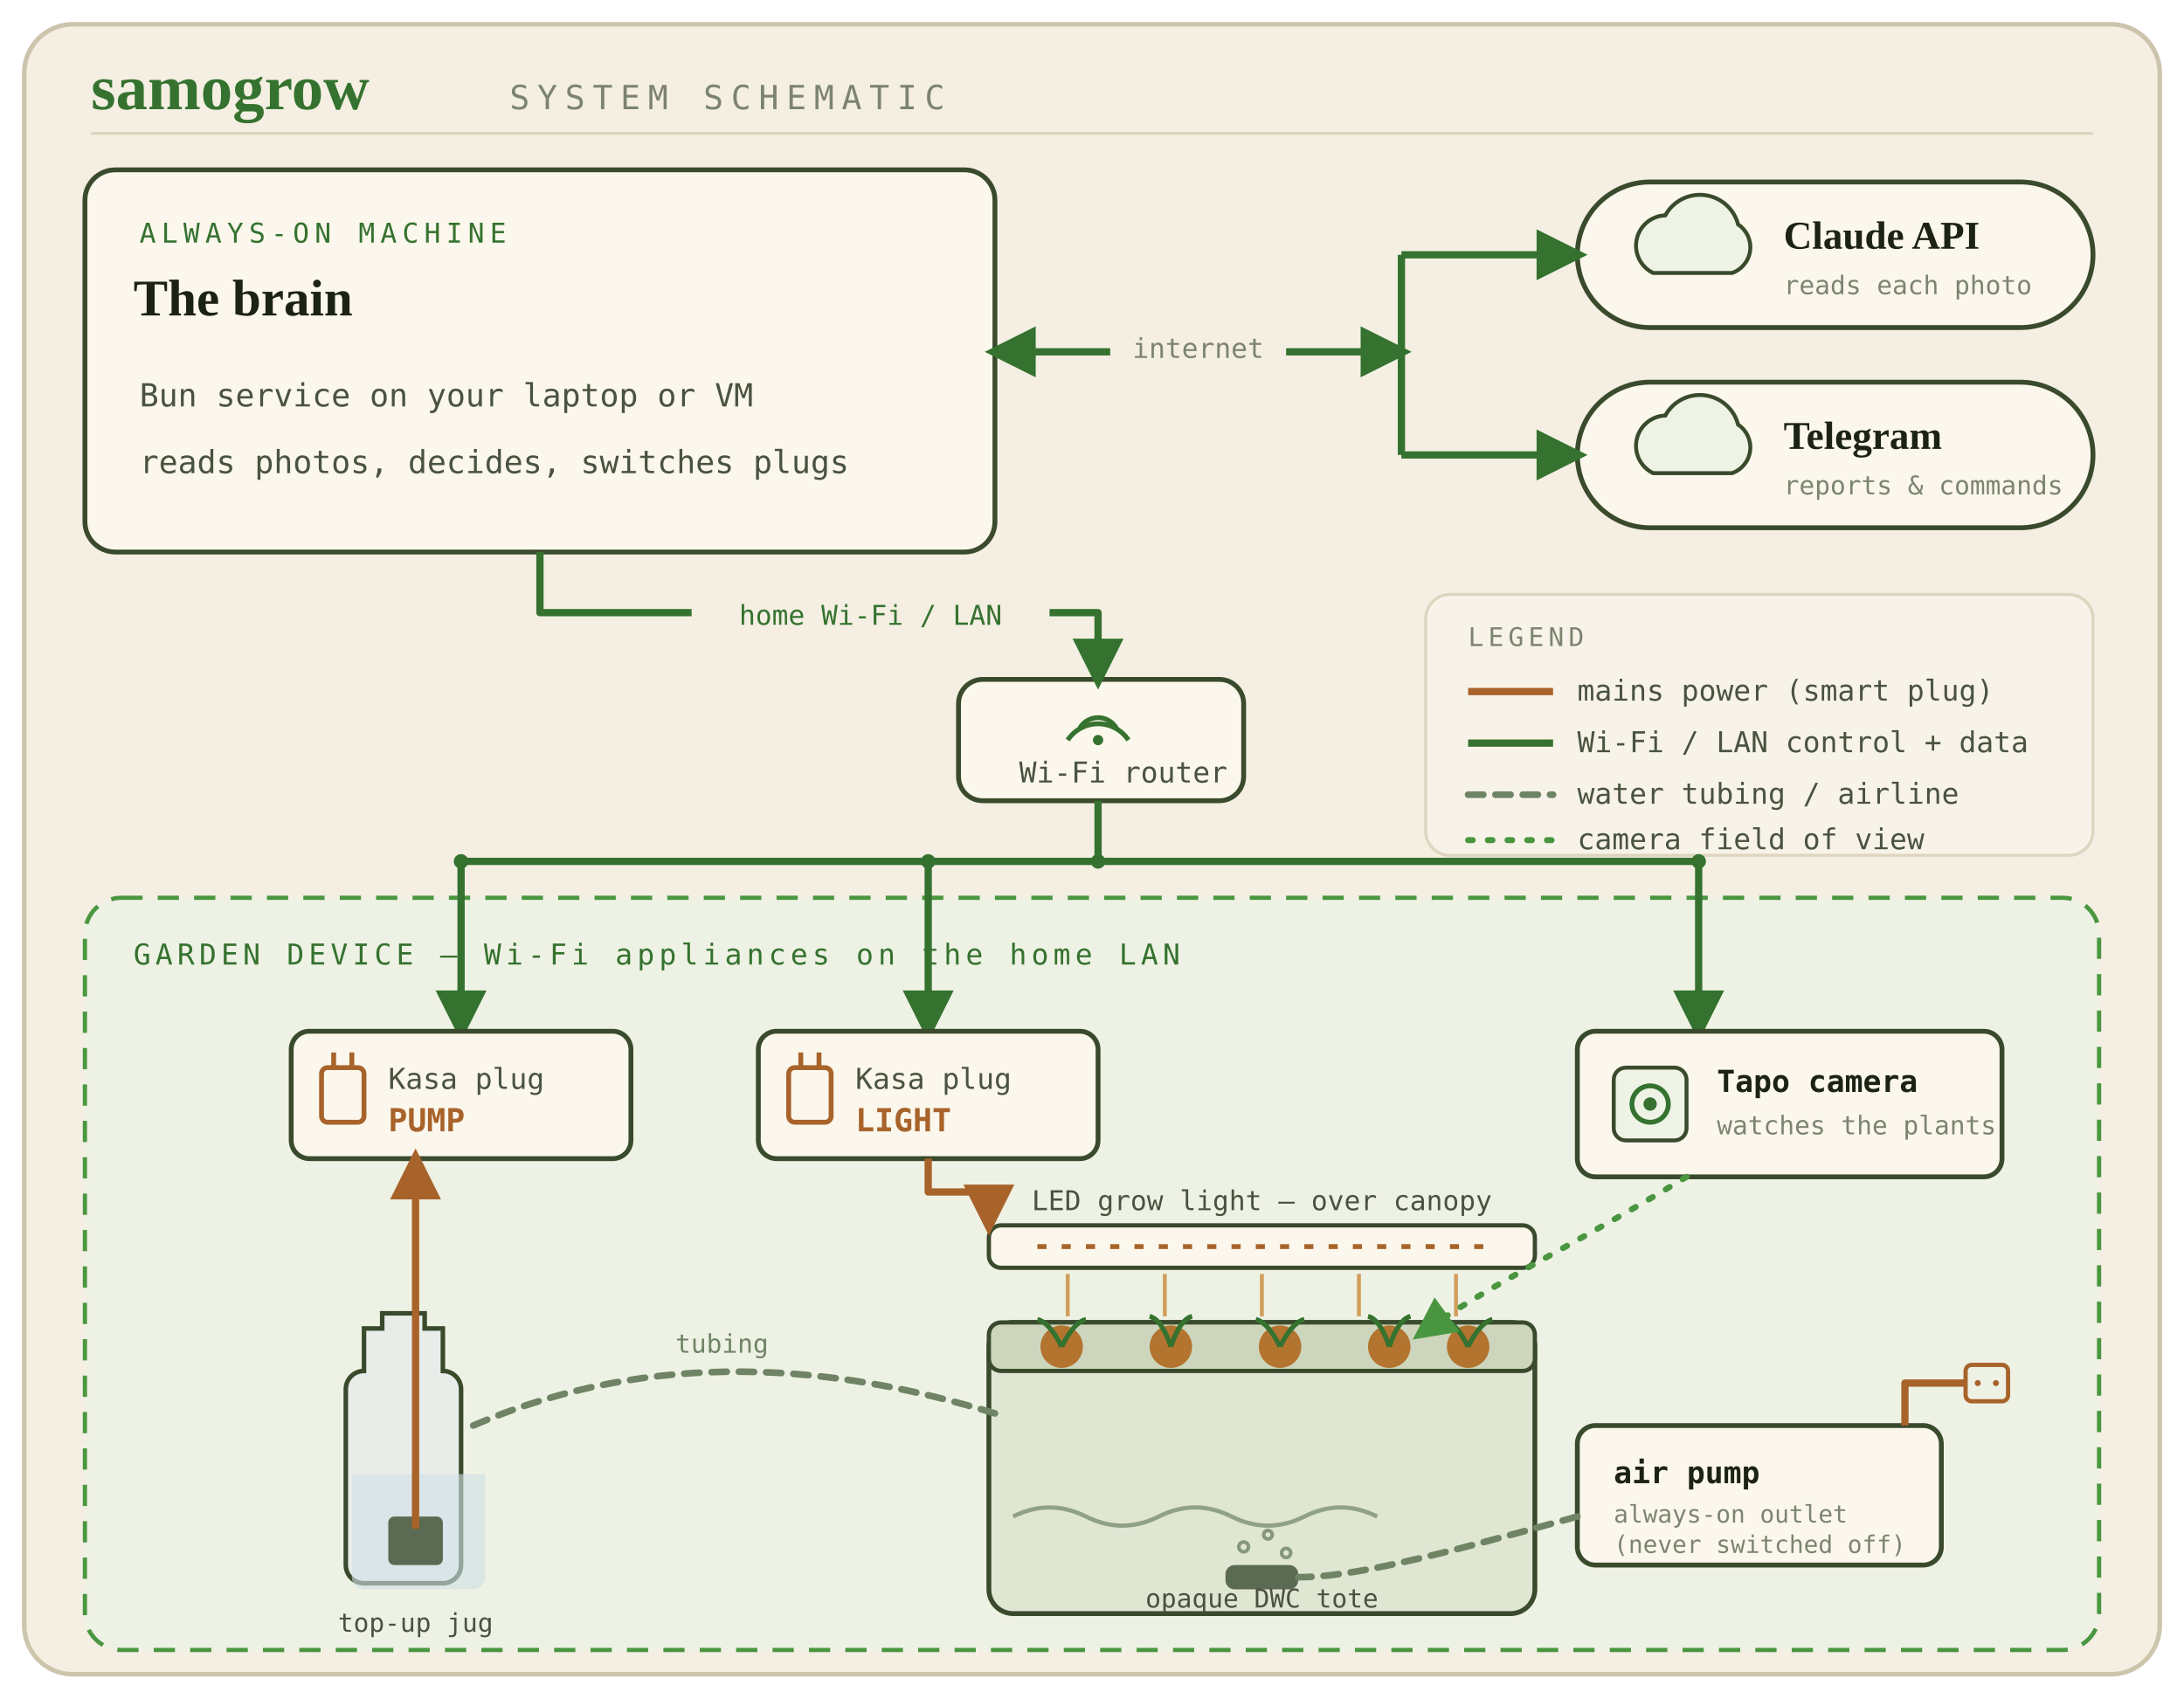
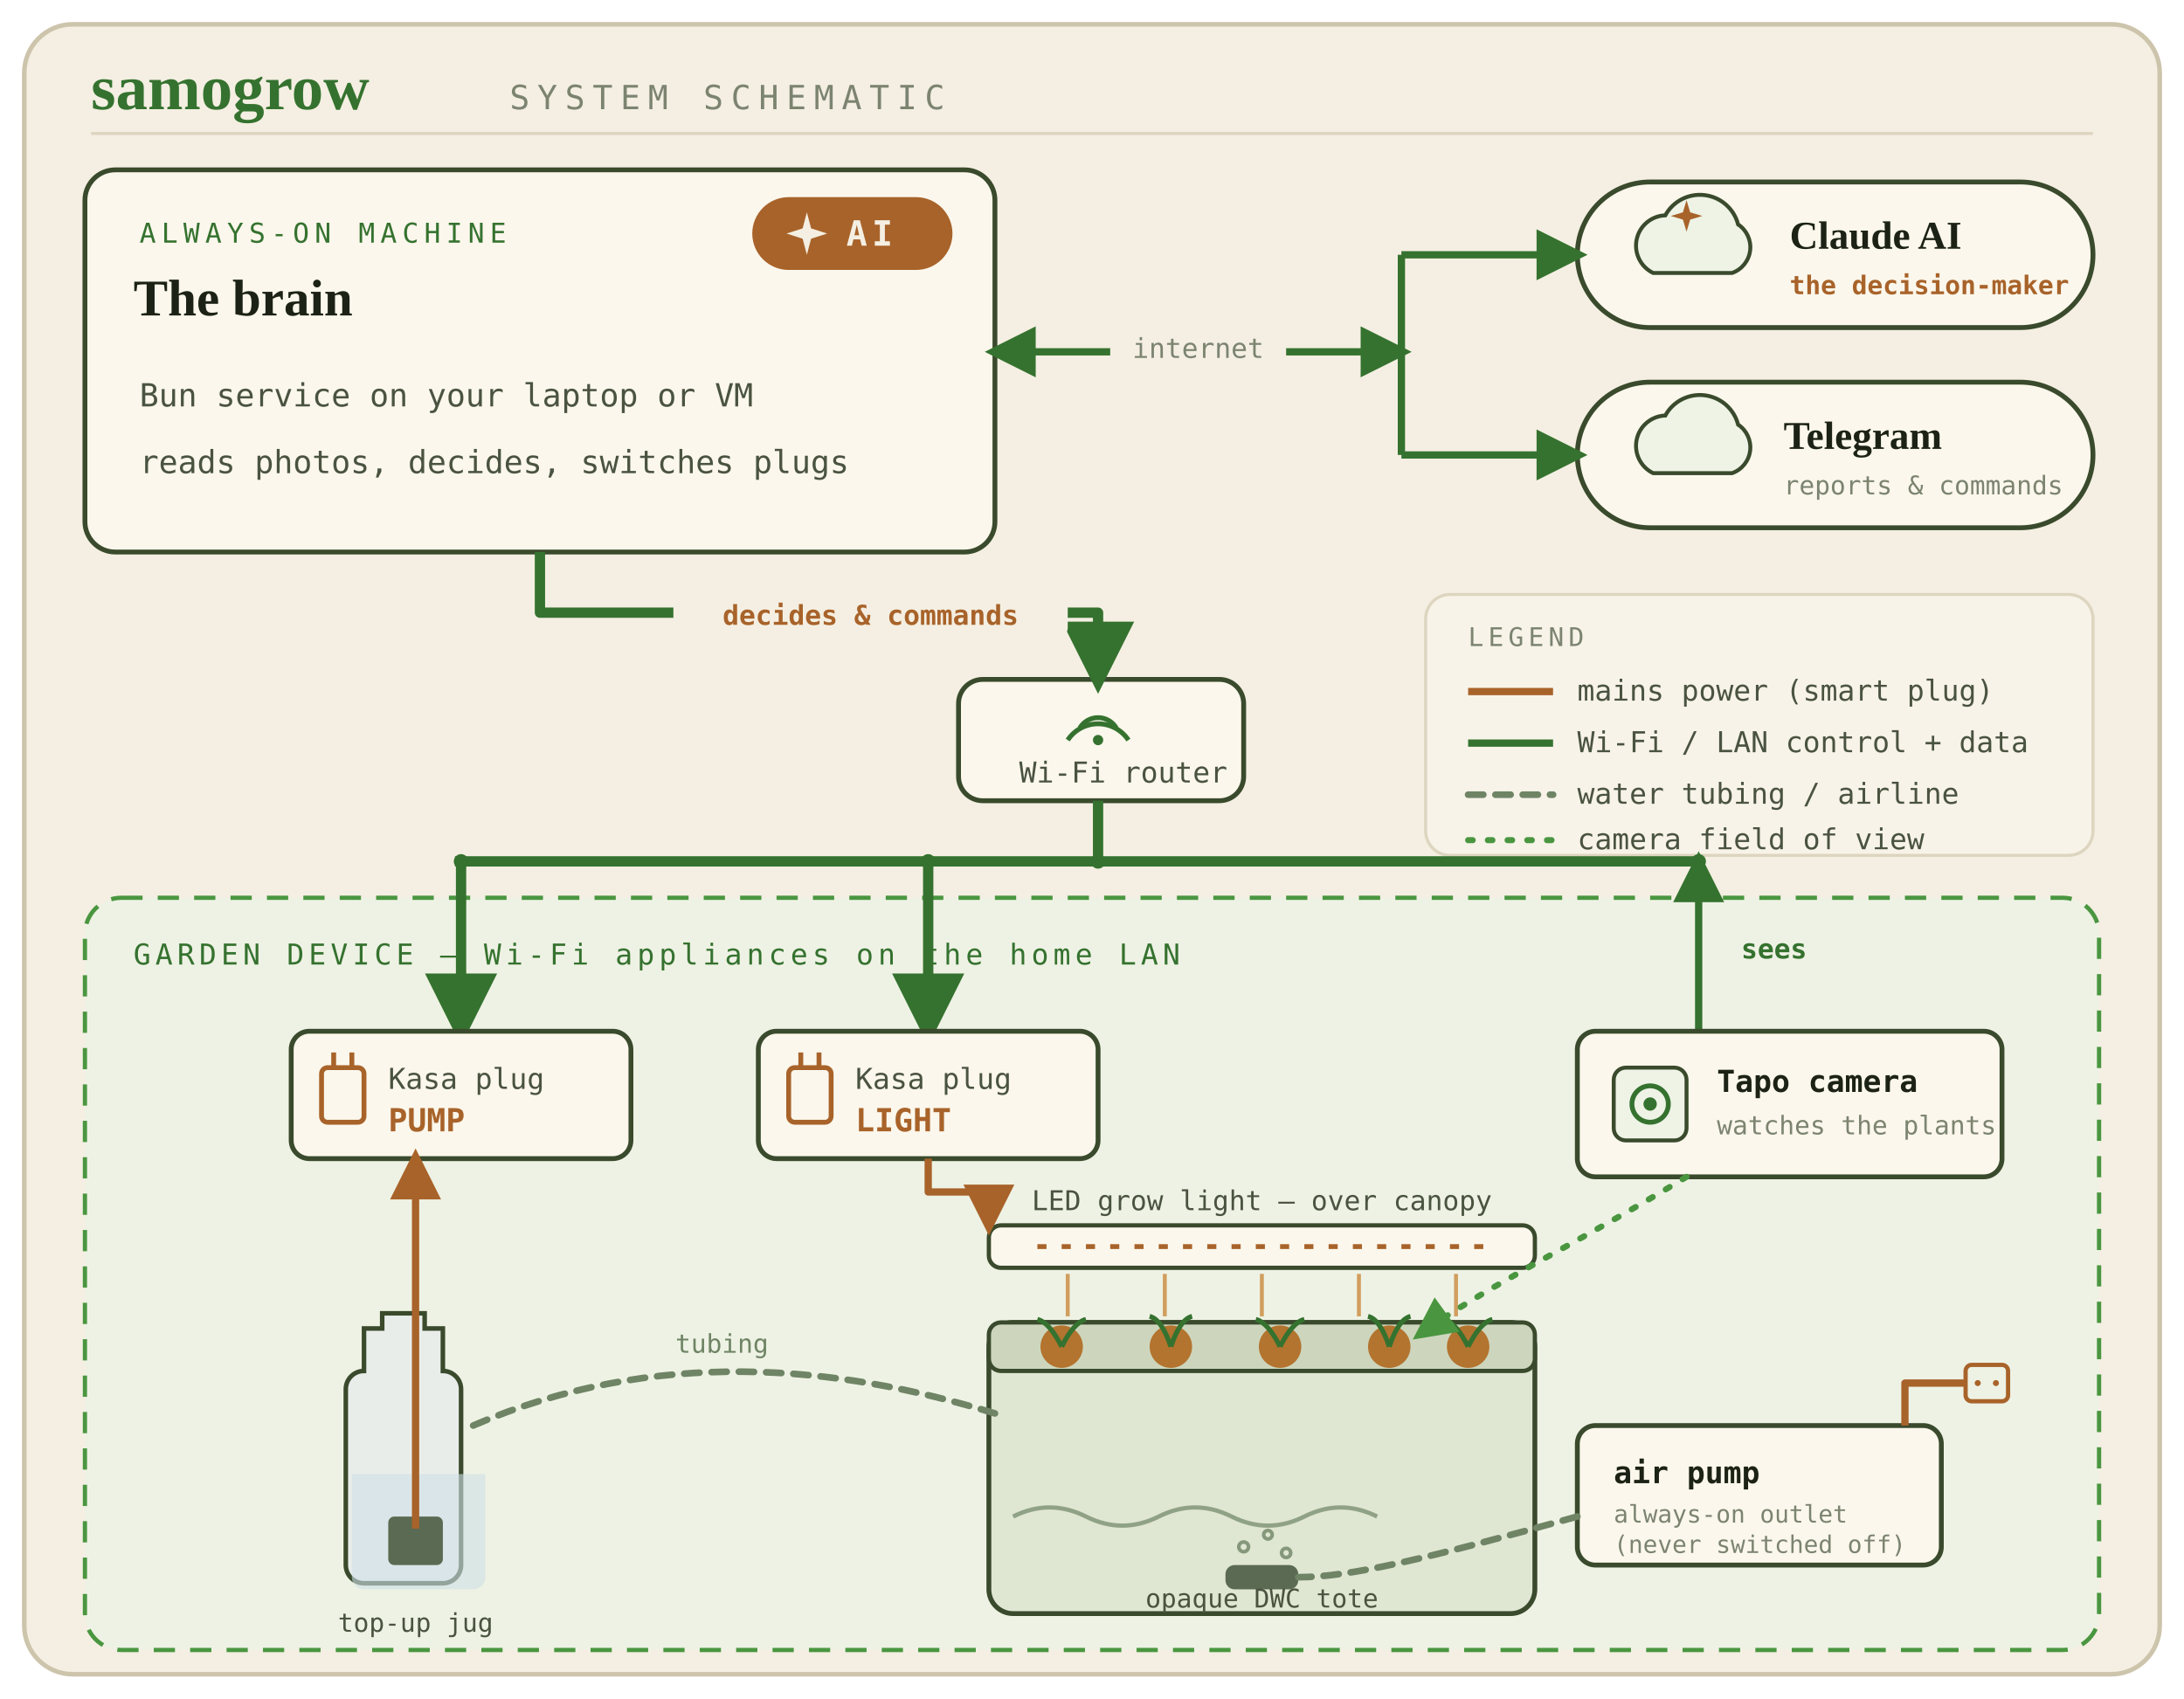
<svg xmlns="http://www.w3.org/2000/svg" viewBox="0 0 720 560" width="720" height="560" role="img" aria-label="samogrow system schematic: an always-on machine running the Bun brain talks to Claude API and Telegram over the internet, and over home Wi-Fi commands two Kasa smart plugs (light and pump), a jug pump feeding the DWC tote, an always-on air pump, and a Tapo RTSP camera watching the plants.">
  <defs>
    <style>
      .h  { font-family: Georgia, "Times New Roman", serif; }
      .m  { font-family: ui-monospace, "SFMono-Regular", Menlo, Consolas, monospace; }
      .node { fill: #fbf7ec; stroke: #3a4a2c; stroke-width: 1.6; }
      .wPow { stroke: #a8632a; stroke-width: 2.4; fill: none; stroke-linejoin: round; }
      .wNet { stroke: #35722f; stroke-width: 2.4; fill: none; stroke-linejoin: round; }
+       .wCmd { stroke: #35722f; stroke-width: 3.4; fill: none; stroke-linejoin: round; }
      .wTube{ stroke: #6f8465; stroke-width: 2.2; fill: none; stroke-dasharray: 5 4; stroke-linecap: round; }
      .wView{ stroke: #4a9640; stroke-width: 2;   fill: none; stroke-dasharray: 1.5 5; stroke-linecap: round; }
    </style>
    <marker id="aNet" viewBox="0 0 10 10" refX="8" refY="5" markerWidth="7" markerHeight="7" orient="auto-start-reverse">
      <path d="M0,0 L10,5 L0,10 z" fill="#35722f" />
    </marker>
    <marker id="aPow" viewBox="0 0 10 10" refX="8" refY="5" markerWidth="7" markerHeight="7" orient="auto-start-reverse">
      <path d="M0,0 L10,5 L0,10 z" fill="#a8632a" />
    </marker>
    <marker id="aView" viewBox="0 0 10 10" refX="8" refY="5" markerWidth="7" markerHeight="7" orient="auto-start-reverse">
      <path d="M0,0 L10,5 L0,10 z" fill="#4a9640" />
    </marker>
  </defs>
  <rect x="8" y="8" width="704" height="544" rx="16" fill="#f4efe2" stroke="#cdc4ac" stroke-width="1.5" />
  <text class="h" x="30" y="36" font-size="21" font-weight="700" fill="#35722f">samogrow</text>
  <text class="m" x="168" y="36" font-size="11" letter-spacing="2.5" fill="#7c8470">SYSTEM  SCHEMATIC</text>
  <line x1="30" y1="44" x2="690" y2="44" stroke="#ddd5bf" stroke-width="1" />
-   <rect class="node" x="28" y="56" width="300" height="126" rx="10" />
+   <rect class="node" x="28" y="56" width="300" height="126" rx="10" stroke="#a8632a" stroke-width="2.2" />
  <text class="m" x="46" y="80" font-size="9" letter-spacing="1.8" fill="#35722f">ALWAYS-ON MACHINE</text>
  <text class="h" x="44" y="104" font-size="17" font-weight="700" fill="#1c2216">The brain</text>
  <text class="m" x="46" y="134" font-size="10.5" fill="#4a5340">Bun service on your laptop or VM</text>
  <text class="m" x="46" y="156" font-size="10.5" fill="#4a5340">reads photos, decides, switches plugs</text>
  <g>
-     <rect class="node" x="520" y="60" width="170" height="48" rx="24" />
+     <rect x="248" y="65" width="66" height="24" rx="12" fill="#a8632a" />
+     <path d="M266,70 L267.4,75.3 L272.7,77 L267.4,78.7 L266,84 L264.6,78.7 L259.3,77 L264.6,75.3 Z" fill="#f4efe2" />
+     <text class="m" x="279" y="81" font-size="11.5" font-weight="700" letter-spacing="1.5" fill="#f4efe2">AI</text>
+   </g>
+   <g>
+     <rect class="node" x="520" y="60" width="170" height="48" rx="24" fill="#f3ead6" stroke="#a8632a" stroke-width="2.4" />
    <path d="M545,90 a10,10 0 0 1 4,-19 a13,13 0 0 1 24,3 a9,9 0 0 1 -2,16 z" fill="#eef3e6" stroke="#3a4a2c" stroke-width="1.3" />
-     <text class="h" x="588" y="82" font-size="13" font-weight="700" fill="#1c2216">Claude API</text>
-     <text class="m" x="588" y="97" font-size="8.5" fill="#7c8470">reads each photo</text>
+     <path d="M556,66 L557.2,70 L561.2,71.2 L557.2,72.4 L556,76.4 L554.8,72.4 L550.8,71.2 L554.8,70 Z" fill="#a8632a" />
+     <text class="h" x="590" y="82" font-size="13" font-weight="700" fill="#1c2216">Claude AI</text>
+     <text class="m" x="590" y="97" font-size="8.5" font-weight="700" fill="#a8632a">the decision-maker</text>
    <rect class="node" x="520" y="126" width="170" height="48" rx="24" />
    <path d="M545,156 a10,10 0 0 1 4,-19 a13,13 0 0 1 24,3 a9,9 0 0 1 -2,16 z" fill="#eef3e6" stroke="#3a4a2c" stroke-width="1.3" />
    <text class="h" x="588" y="148" font-size="13" font-weight="700" fill="#1c2216">Telegram</text>
    <text class="m" x="588" y="163" font-size="8.5" fill="#7c8470">reports &amp; commands</text>
  </g>
  <path class="wNet" d="M328,116 H462" marker-end="url(#aNet)" marker-start="url(#aNet)" />
  <path class="wNet" d="M462,84 V150" />
  <path class="wNet" d="M462,84 H520" marker-end="url(#aNet)" />
  <path class="wNet" d="M462,150 H520" marker-end="url(#aNet)" />
  <rect x="366" y="106" width="58" height="16" rx="3" fill="#f4efe2" />
  <text class="m" x="395" y="118" font-size="9" fill="#7c8470" text-anchor="middle">internet</text>
  <rect class="node" x="316" y="224" width="94" height="40" rx="8" />
  <g stroke="#35722f" stroke-width="1.6" fill="none">
    <path d="M356,240 a7,7 0 0 1 12,0" />
    <path d="M352,244 a12,12 0 0 1 20,0" />
  </g>
  <circle cx="362" cy="244" r="1.7" fill="#35722f" />
  <text class="m" x="336" y="258" font-size="9.5" fill="#4a5340">Wi-Fi router</text>
-   <path class="wNet" d="M178,182 V202 H362 V224" marker-end="url(#aNet)" />
-   <rect x="228" y="194" width="118" height="16" rx="3" fill="#f4efe2" />
-   <text class="m" x="287" y="206" font-size="9" fill="#35722f" text-anchor="middle">home Wi-Fi / LAN</text>
+   <path class="wCmd" d="M178,182 V202 H362 V224" marker-end="url(#aNet)" />
+   <rect x="222" y="194" width="130" height="16" rx="3" fill="#f4efe2" />
+   <text class="m" x="287" y="206" font-size="9" font-weight="700" fill="#a8632a" text-anchor="middle">decides &amp; commands</text>
  <g>
    <rect x="470" y="196" width="220" height="86" rx="8" fill="#f7f3e8" stroke="#ddd5bf" stroke-width="1" />
    <text class="m" x="484" y="213" font-size="8.5" letter-spacing="1.5" fill="#7c8470">LEGEND</text>
    <line class="wPow" x1="484" y1="228" x2="512" y2="228" />
    <text class="m" x="520" y="231" font-size="9.5" fill="#4a5340">mains power (smart plug)</text>
    <line class="wNet" x1="484" y1="245" x2="512" y2="245" />
    <text class="m" x="520" y="248" font-size="9.5" fill="#4a5340">Wi-Fi / LAN control + data</text>
    <line class="wTube" x1="484" y1="262" x2="512" y2="262" />
    <text class="m" x="520" y="265" font-size="9.5" fill="#4a5340">water tubing / airline</text>
    <line class="wView" x1="484" y1="277" x2="512" y2="277" />
    <text class="m" x="520" y="280" font-size="9.5" fill="#4a5340">camera field of view</text>
  </g>
  <rect x="28" y="296" width="664" height="248" rx="12" fill="#eef2e4" stroke="#4a9640" stroke-width="1.4" stroke-dasharray="7 5" />
  <text class="m" x="44" y="318" font-size="9.5" letter-spacing="1.5" fill="#35722f">GARDEN DEVICE — Wi-Fi appliances on the home LAN</text>
-   <path class="wNet" d="M362,264 V284" />
-   <path class="wNet" d="M150,284 H560" />
+   <path class="wCmd" d="M362,264 V284" />
+   <path class="wCmd" d="M150,284 H560" />
  <circle cx="362" cy="284" r="2.4" fill="#35722f" />
-   <path class="wNet" d="M152,284 V340" marker-end="url(#aNet)" />
-   <path class="wNet" d="M306,284 V340" marker-end="url(#aNet)" />
-   <path class="wNet" d="M560,284 V340" marker-end="url(#aNet)" />
+   <path class="wCmd" d="M152,284 V340" marker-end="url(#aNet)" />
+   <path class="wCmd" d="M306,284 V340" marker-end="url(#aNet)" />
+   <path class="wNet" d="M560,340 V284" marker-end="url(#aNet)" />
+   <text class="m" x="574" y="316" font-size="9" font-weight="700" fill="#35722f">sees</text>
  <circle cx="152" cy="284" r="2.4" fill="#35722f" />
  <circle cx="306" cy="284" r="2.4" fill="#35722f" />
  <circle cx="560" cy="284" r="2.4" fill="#35722f" />
  <rect class="node" x="96" y="340" width="112" height="42" rx="6" />
  <rect x="106" y="352" width="14" height="18" rx="2" fill="none" stroke="#a8632a" stroke-width="1.6" />
  <line x1="110" y1="352" x2="110" y2="347" stroke="#a8632a" stroke-width="1.6" />
  <line x1="116" y1="352" x2="116" y2="347" stroke="#a8632a" stroke-width="1.6" />
  <text class="m" x="128" y="359" font-size="9.5" fill="#4a5340">Kasa plug</text>
  <text class="m" x="128" y="373" font-size="10.5" font-weight="700" fill="#a8632a">PUMP</text>
  <rect class="node" x="250" y="340" width="112" height="42" rx="6" />
  <rect x="260" y="352" width="14" height="18" rx="2" fill="none" stroke="#a8632a" stroke-width="1.6" />
  <line x1="264" y1="352" x2="264" y2="347" stroke="#a8632a" stroke-width="1.6" />
  <line x1="270" y1="352" x2="270" y2="347" stroke="#a8632a" stroke-width="1.6" />
  <text class="m" x="282" y="359" font-size="9.5" fill="#4a5340">Kasa plug</text>
  <text class="m" x="282" y="373" font-size="10.5" font-weight="700" fill="#a8632a">LIGHT</text>
  <rect class="node" x="520" y="340" width="140" height="48" rx="6" />
  <rect x="532" y="352" width="24" height="24" rx="4" fill="#eef3e6" stroke="#3a4a2c" stroke-width="1.3" />
  <circle cx="544" cy="364" r="6" fill="none" stroke="#35722f" stroke-width="1.6" />
  <circle cx="544" cy="364" r="2.2" fill="#35722f" />
  <text class="m" x="566" y="360" font-size="10" font-weight="700" fill="#1c2216">Tapo camera</text>
  <text class="m" x="566" y="374" font-size="8.5" fill="#7c8470">watches the plants</text>
  <rect x="326" y="404" width="180" height="14" rx="4" fill="#fbf7ec" stroke="#3a4a2c" stroke-width="1.4" />
  <line x1="342" y1="411" x2="490" y2="411" stroke="#a8632a" stroke-width="1.6" stroke-dasharray="3 5" />
  <text class="m" x="416" y="399" font-size="9" fill="#4a5340" text-anchor="middle">LED grow light — over canopy</text>
  <g stroke="#c98a3c" stroke-width="1.3" opacity="0.8">
    <line x1="352" y1="420" x2="352" y2="434" />
    <line x1="384" y1="420" x2="384" y2="434" />
    <line x1="416" y1="420" x2="416" y2="434" />
    <line x1="448" y1="420" x2="448" y2="434" />
    <line x1="480" y1="420" x2="480" y2="434" />
  </g>
  <path class="wPow" d="M306,382 V393 H326 V404" marker-end="url(#aPow)" />
  <rect x="326" y="436" width="180" height="96" rx="8" fill="#dfe6d2" stroke="#3a4a2c" stroke-width="1.6" />
  <rect x="326" y="436" width="180" height="16" rx="4" fill="#cdd6bd" stroke="#3a4a2c" stroke-width="1.4" />
  <g>
    <circle cx="350" cy="444" r="7" fill="#b3742f" />
    <circle cx="386" cy="444" r="7" fill="#b3742f" />
    <circle cx="422" cy="444" r="7" fill="#b3742f" />
    <circle cx="458" cy="444" r="7" fill="#b3742f" />
    <circle cx="484" cy="444" r="7" fill="#b3742f" />
    <g stroke="#35722f" stroke-width="1.6" fill="none">
      <path d="M350,444 q-4,-8 -8,-9 M350,444 q4,-8 8,-9" />
      <path d="M386,444 q-3,-9 -7,-10 M386,444 q3,-9 7,-10" />
      <path d="M422,444 q-4,-8 -8,-9 M422,444 q4,-8 8,-9" />
      <path d="M458,444 q-3,-9 -7,-10 M458,444 q3,-9 7,-10" />
      <path d="M484,444 q-4,-8 -8,-9 M484,444 q4,-8 8,-9" />
    </g>
  </g>
  <path d="M334,500 q12,-6 24,0 t24,0 t24,0 t24,0 t24,0" fill="none" stroke="#6f8465" stroke-width="1.4" opacity="0.7" />
  <rect x="404" y="516" width="24" height="8" rx="3" fill="#5b6a52" />
  <g fill="none" stroke="#6f8465" stroke-width="1.2" opacity="0.8">
    <circle cx="410" cy="510" r="1.6" />
    <circle cx="418" cy="506" r="1.4" />
    <circle cx="424" cy="512" r="1.5" />
  </g>
  <text class="m" x="416" y="530" font-size="8.5" fill="#4a5340" text-anchor="middle">opaque DWC tote</text>
  <path d="M120,452 v-14 h6 v-5 h14 v5 h6 v14 a6,6 0 0 1 6,6 v58 a6,6 0 0 1 -6,6 h-26 a6,6 0 0 1 -6,-6 v-58 a6,6 0 0 1 6,-6 z" fill="#e9edea" stroke="#3a4a2c" stroke-width="1.5" />
  <path d="M116,486 h44 v34 a4,4 0 0 1 -4,4 h-36 a4,4 0 0 1 -4,-4 z" fill="#cfe0e6" opacity="0.6" />
  <rect x="128" y="500" width="18" height="16" rx="2" fill="#5b6a52" />
  <text class="m" x="137" y="538" font-size="8.5" fill="#4a5340" text-anchor="middle">top-up jug</text>
  <path class="wPow" d="M137,504 V382" marker-end="url(#aPow)" />
  <path class="wTube" d="M156,470 C 220,448 270,452 330,466" marker-end="url(#aView)" opacity="0" />
  <path class="wTube" d="M156,470 C 216,444 276,450 328,466" />
  <text class="m" x="238" y="446" font-size="8.5" fill="#6f8465" text-anchor="middle">tubing</text>
  <rect class="node" x="520" y="470" width="120" height="46" rx="6" />
  <text class="m" x="532" y="489" font-size="10" font-weight="700" fill="#1c2216">air pump</text>
  <text class="m" x="532" y="502" font-size="8" fill="#7c8470">always-on outlet</text>
  <text class="m" x="532" y="512" font-size="8" fill="#7c8470">(never switched off)</text>
  <path class="wPow" d="M628,470 V456 H648" />
  <rect x="648" y="450" width="14" height="12" rx="2" fill="none" stroke="#a8632a" stroke-width="1.4" />
  <circle cx="652" cy="456" r="1" fill="#a8632a" />
  <circle cx="658" cy="456" r="1" fill="#a8632a" />
  <path class="wTube" d="M520,500 C 470,514 445,520 428,520" />
  <path class="wView" d="M556,388 C 520,410 490,424 468,440" marker-end="url(#aView)" />
</svg>
